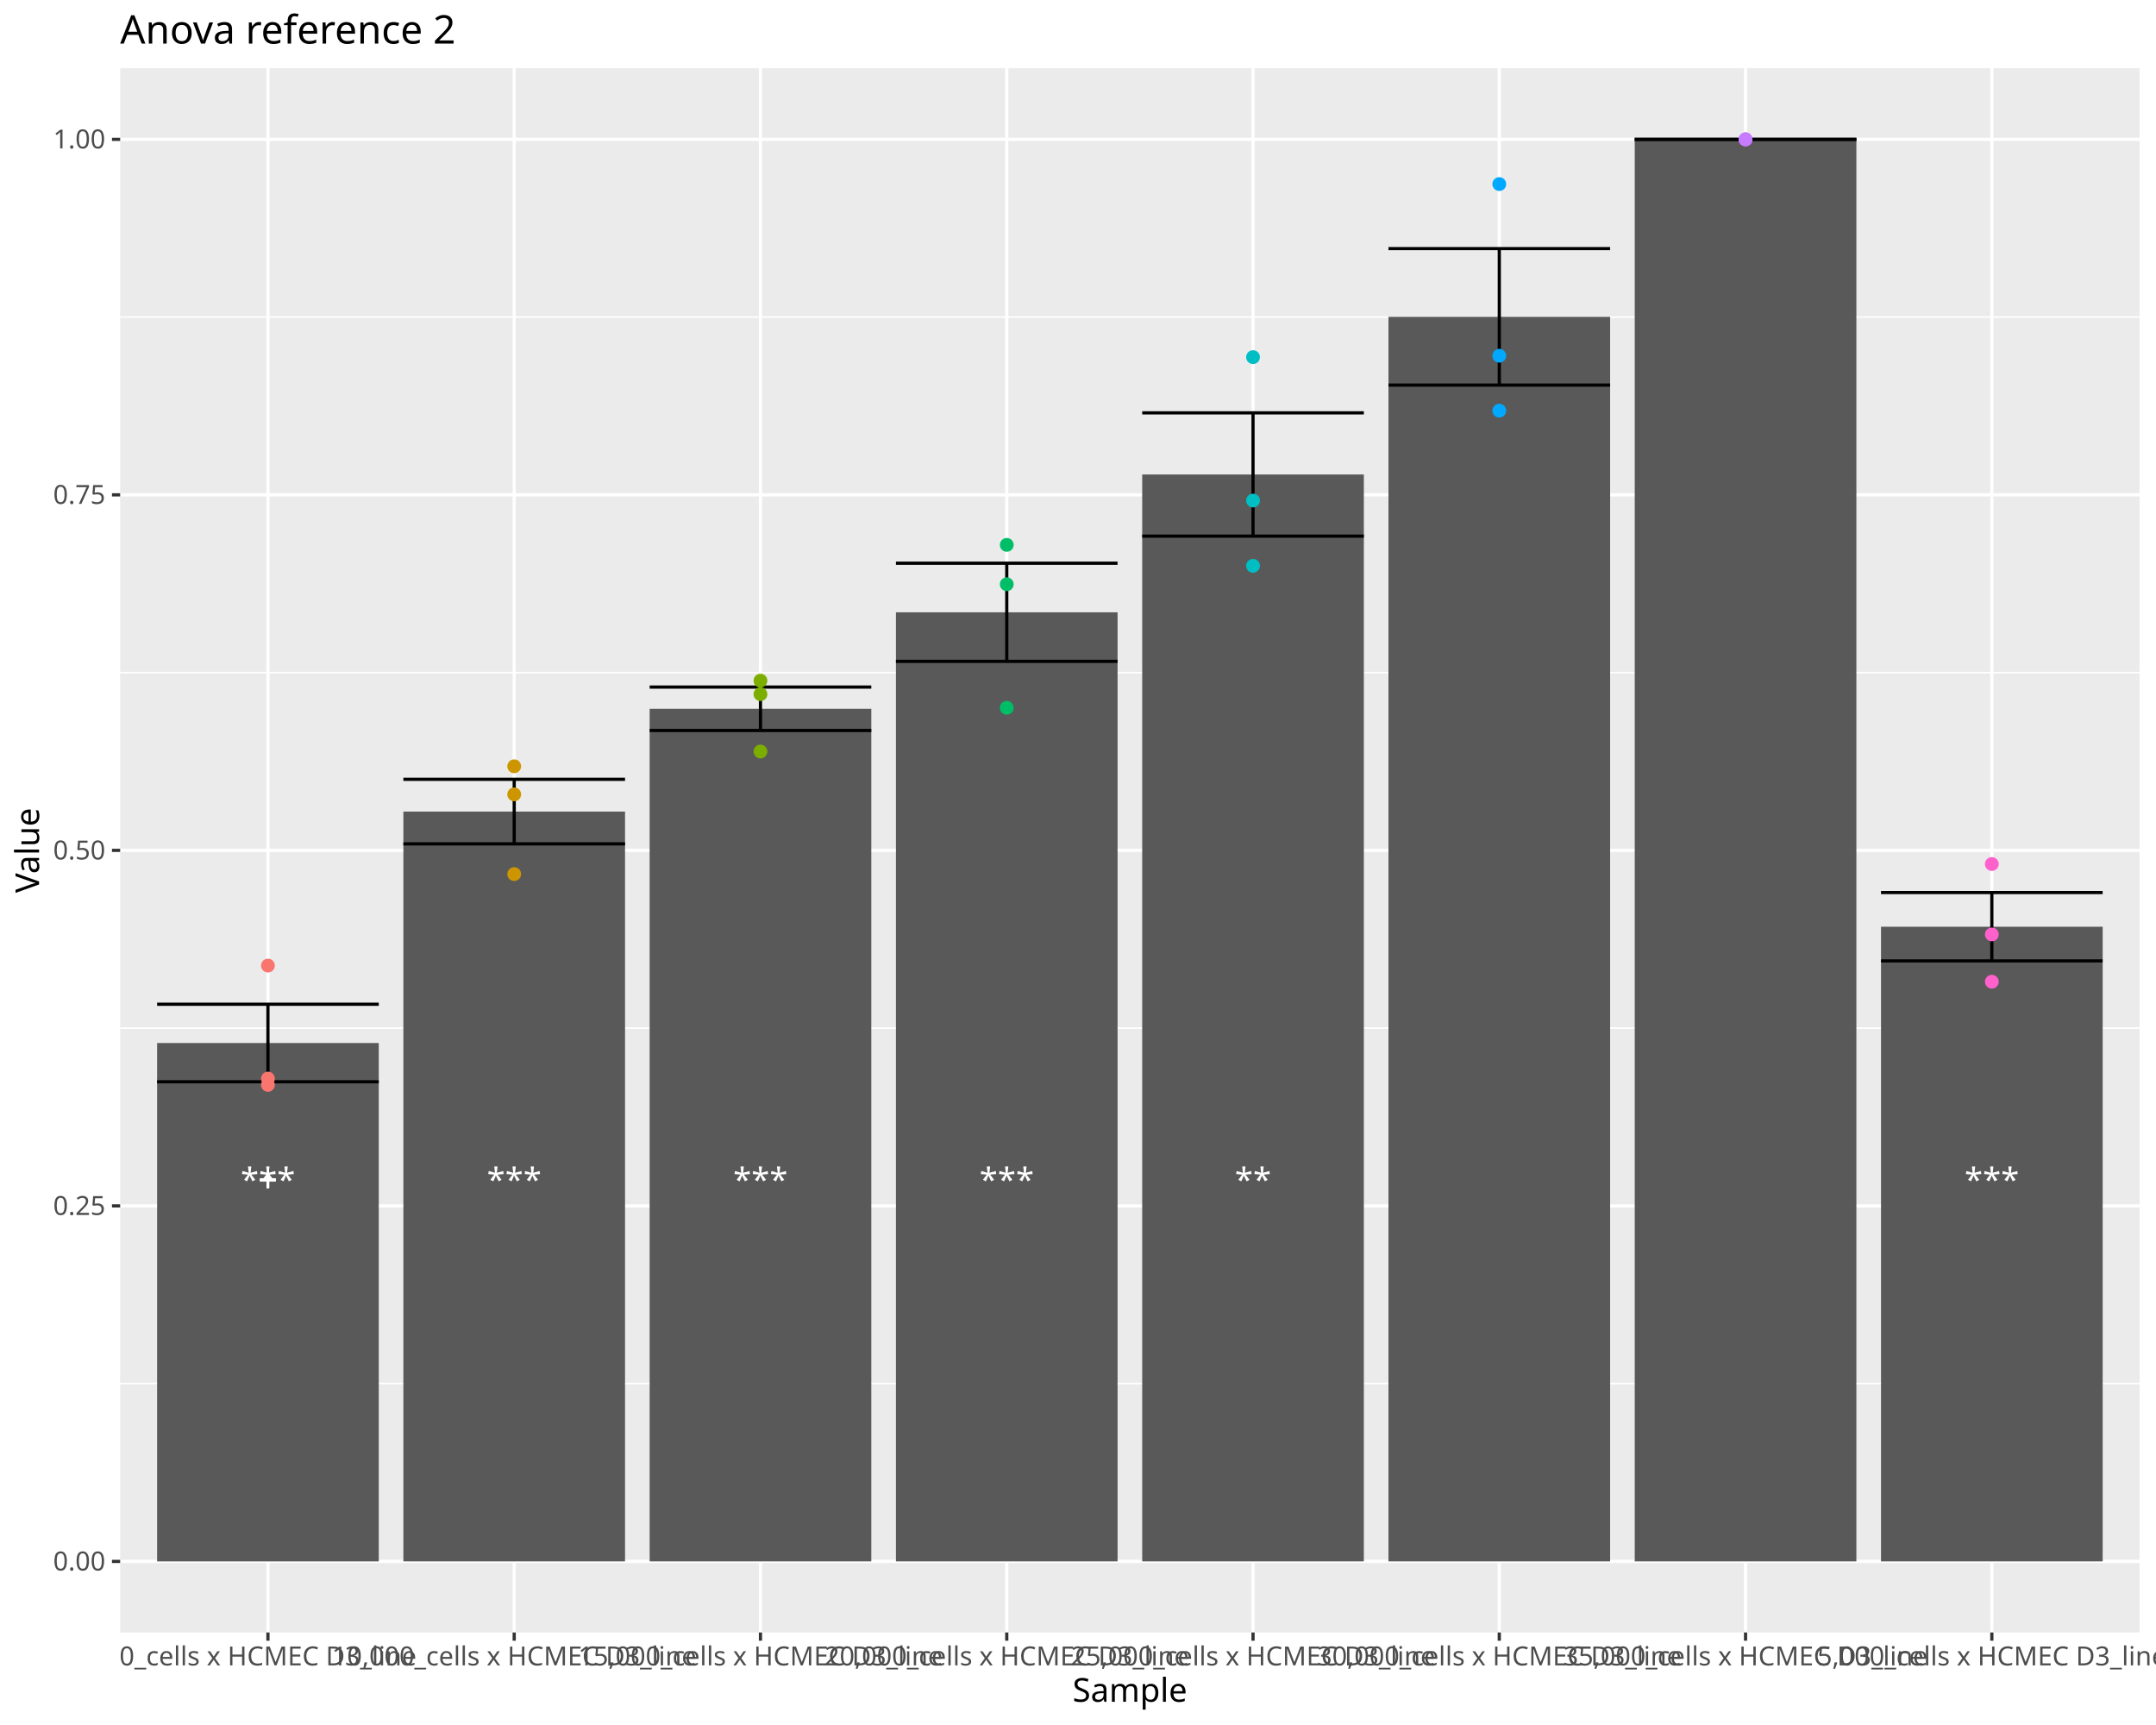
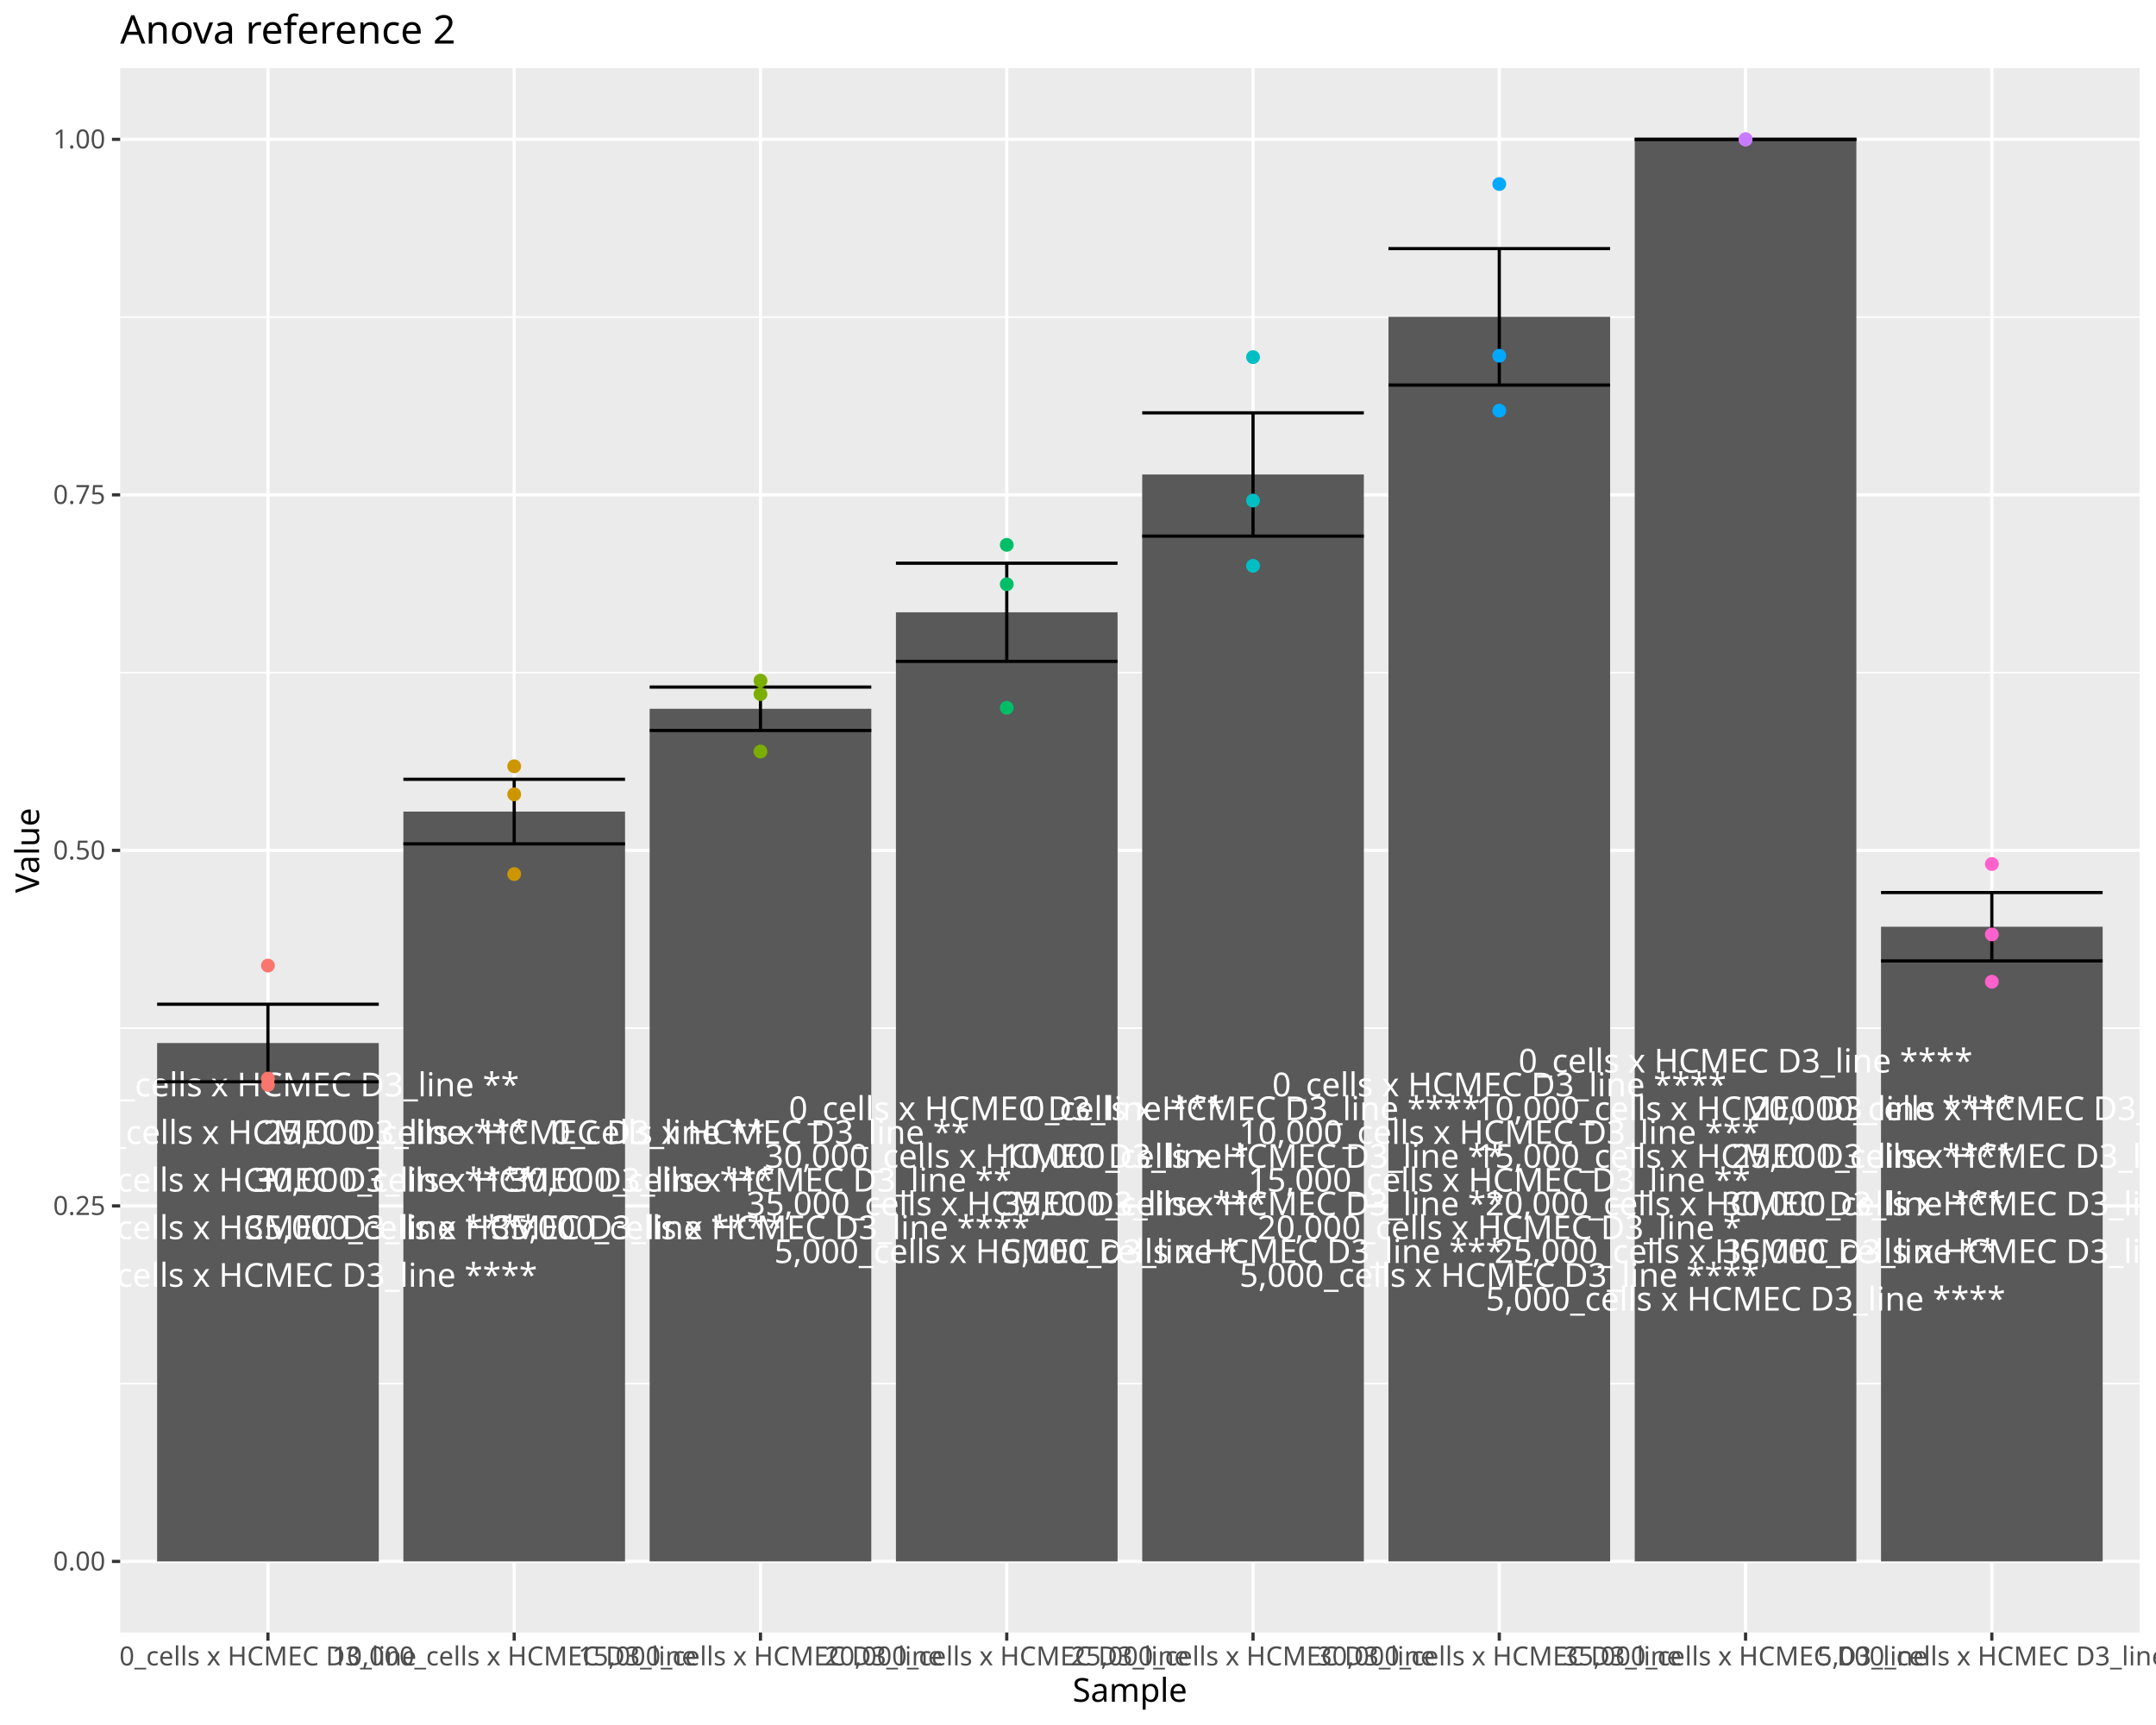
<svg xmlns="http://www.w3.org/2000/svg" class="svglite" data-engine-version="2.0" width="720.00pt" height="576.00pt" viewBox="0 0 720.00 576.00">
  <defs>
    <style type="text/css">
    .svglite line, .svglite polyline, .svglite polygon, .svglite path, .svglite rect, .svglite circle {
      fill: none;
      stroke: #000000;
      stroke-linecap: round;
      stroke-linejoin: round;
      stroke-miterlimit: 10.00;
    }
  </style>
  </defs>
  <rect width="100%" height="100%" style="stroke: none; fill: #FFFFFF;" />
  <defs>
    <clipPath id="cpMC4wMHw3MjAuMDB8MC4wMHw1NzYuMDA=">
      <rect x="0.00" y="0.00" width="720.00" height="576.00" />
    </clipPath>
  </defs>
  <g clip-path="url(#cpMC4wMHw3MjAuMDB8MC4wMHw1NzYuMDA=)">
    <rect x="0.00" y="0.00" width="720.00" height="576.00" style="stroke-width: 1.07; stroke: #FFFFFF; fill: #FFFFFF;" />
  </g>
  <defs>
    <clipPath id="cpNDAuMTN8NzE0LjUyfDIyLjc4fDU0NS4xMQ==">
      <rect x="40.13" y="22.78" width="674.39" height="522.33" />
    </clipPath>
  </defs>
  <g clip-path="url(#cpNDAuMTN8NzE0LjUyfDIyLjc4fDU0NS4xMQ==)">
    <rect x="40.13" y="22.78" width="674.39" height="522.33" style="stroke-width: 1.07; stroke: none; fill: #EBEBEB;" />
    <polyline points="40.13,462.01 714.52,462.01 " style="stroke-width: 0.53; stroke: #FFFFFF; stroke-linecap: butt;" />
    <polyline points="40.13,343.30 714.52,343.30 " style="stroke-width: 0.53; stroke: #FFFFFF; stroke-linecap: butt;" />
    <polyline points="40.13,224.59 714.52,224.59 " style="stroke-width: 0.53; stroke: #FFFFFF; stroke-linecap: butt;" />
    <polyline points="40.13,105.88 714.52,105.88 " style="stroke-width: 0.53; stroke: #FFFFFF; stroke-linecap: butt;" />
    <polyline points="40.13,521.37 714.52,521.37 " style="stroke-width: 1.07; stroke: #FFFFFF; stroke-linecap: butt;" />
    <polyline points="40.13,402.66 714.52,402.66 " style="stroke-width: 1.07; stroke: #FFFFFF; stroke-linecap: butt;" />
    <polyline points="40.13,283.95 714.52,283.95 " style="stroke-width: 1.07; stroke: #FFFFFF; stroke-linecap: butt;" />
    <polyline points="40.13,165.24 714.52,165.24 " style="stroke-width: 1.07; stroke: #FFFFFF; stroke-linecap: butt;" />
    <polyline points="40.13,46.53 714.52,46.53 " style="stroke-width: 1.07; stroke: #FFFFFF; stroke-linecap: butt;" />
    <polyline points="89.48,545.11 89.48,22.78 " style="stroke-width: 1.07; stroke: #FFFFFF; stroke-linecap: butt;" />
    <polyline points="171.72,545.11 171.72,22.78 " style="stroke-width: 1.07; stroke: #FFFFFF; stroke-linecap: butt;" />
    <polyline points="253.96,545.11 253.96,22.78 " style="stroke-width: 1.07; stroke: #FFFFFF; stroke-linecap: butt;" />
    <polyline points="336.21,545.11 336.21,22.78 " style="stroke-width: 1.07; stroke: #FFFFFF; stroke-linecap: butt;" />
    <polyline points="418.45,545.11 418.45,22.78 " style="stroke-width: 1.07; stroke: #FFFFFF; stroke-linecap: butt;" />
    <polyline points="500.69,545.11 500.69,22.78 " style="stroke-width: 1.07; stroke: #FFFFFF; stroke-linecap: butt;" />
    <polyline points="582.93,545.11 582.93,22.78 " style="stroke-width: 1.07; stroke: #FFFFFF; stroke-linecap: butt;" />
    <polyline points="665.18,545.11 665.18,22.78 " style="stroke-width: 1.07; stroke: #FFFFFF; stroke-linecap: butt;" />
    <rect x="52.47" y="348.28" width="74.02" height="173.10" style="stroke-width: 1.07; stroke: none; stroke-linecap: butt; stroke-linejoin: miter; fill: #595959;" />
    <rect x="134.71" y="271.00" width="74.02" height="250.37" style="stroke-width: 1.07; stroke: none; stroke-linecap: butt; stroke-linejoin: miter; fill: #595959;" />
    <rect x="216.95" y="236.67" width="74.02" height="284.70" style="stroke-width: 1.07; stroke: none; stroke-linecap: butt; stroke-linejoin: miter; fill: #595959;" />
    <rect x="299.20" y="204.46" width="74.02" height="316.91" style="stroke-width: 1.07; stroke: none; stroke-linecap: butt; stroke-linejoin: miter; fill: #595959;" />
    <rect x="381.44" y="158.44" width="74.02" height="362.93" style="stroke-width: 1.07; stroke: none; stroke-linecap: butt; stroke-linejoin: miter; fill: #595959;" />
    <rect x="463.68" y="105.79" width="74.02" height="415.58" style="stroke-width: 1.07; stroke: none; stroke-linecap: butt; stroke-linejoin: miter; fill: #595959;" />
    <rect x="545.92" y="46.53" width="74.02" height="474.84" style="stroke-width: 1.07; stroke: none; stroke-linecap: butt; stroke-linejoin: miter; fill: #595959;" />
    <rect x="628.17" y="309.45" width="74.02" height="211.92" style="stroke-width: 1.07; stroke: none; stroke-linecap: butt; stroke-linejoin: miter; fill: #595959;" />
-     <text x="89.48" y="397.89" text-anchor="middle" style="font-size: 11.04px; fill: #FFFFFF; font-family: sans;" textLength="12.90px" lengthAdjust="spacingAndGlyphs">***</text>
-     <text x="171.72" y="397.89" text-anchor="middle" style="font-size: 11.04px; fill: #FFFFFF; font-family: sans;" textLength="12.90px" lengthAdjust="spacingAndGlyphs">***</text>
-     <text x="253.96" y="397.89" text-anchor="middle" style="font-size: 11.04px; fill: #FFFFFF; font-family: sans;" textLength="12.90px" lengthAdjust="spacingAndGlyphs">***</text>
-     <text x="336.21" y="397.89" text-anchor="middle" style="font-size: 11.04px; fill: #FFFFFF; font-family: sans;" textLength="12.90px" lengthAdjust="spacingAndGlyphs">***</text>
-     <text x="418.45" y="397.89" text-anchor="middle" style="font-size: 11.04px; fill: #FFFFFF; font-family: sans;" textLength="8.60px" lengthAdjust="spacingAndGlyphs">**</text>
-     <text x="500.69" y="397.89" text-anchor="middle" style="font-size: 11.04px; fill: #FFFFFF; font-family: sans;" textLength="3.07px" lengthAdjust="spacingAndGlyphs"> </text>
-     <text x="665.18" y="397.89" text-anchor="middle" style="font-size: 11.04px; fill: #FFFFFF; font-family: sans;" textLength="12.90px" lengthAdjust="spacingAndGlyphs">***</text>
+     <text x="89.48" y="366.09" text-anchor="middle" style="font-size: 11.04px; fill: #FFFFFF; font-family: sans;" textLength="166.32px" lengthAdjust="spacingAndGlyphs">15,000_cells x HCMEC D3_line **</text>
+     <text x="89.48" y="381.99" text-anchor="middle" style="font-size: 11.04px; fill: #FFFFFF; font-family: sans;" textLength="170.62px" lengthAdjust="spacingAndGlyphs">20,000_cells x HCMEC D3_line ***</text>
+     <text x="89.48" y="397.89" text-anchor="middle" style="font-size: 11.04px; fill: #FFFFFF; font-family: sans;" textLength="174.91px" lengthAdjust="spacingAndGlyphs">25,000_cells x HCMEC D3_line ****</text>
+     <text x="89.48" y="413.78" text-anchor="middle" style="font-size: 11.04px; fill: #FFFFFF; font-family: sans;" textLength="174.91px" lengthAdjust="spacingAndGlyphs">30,000_cells x HCMEC D3_line ****</text>
+     <text x="89.48" y="429.68" text-anchor="middle" style="font-size: 11.04px; fill: #FFFFFF; font-family: sans;" textLength="174.91px" lengthAdjust="spacingAndGlyphs">35,000_cells x HCMEC D3_line ****</text>
+     <text x="171.72" y="381.99" text-anchor="middle" style="font-size: 11.04px; fill: #FFFFFF; font-family: sans;" textLength="166.32px" lengthAdjust="spacingAndGlyphs">25,000_cells x HCMEC D3_line **</text>
+     <text x="171.72" y="397.89" text-anchor="middle" style="font-size: 11.04px; fill: #FFFFFF; font-family: sans;" textLength="170.62px" lengthAdjust="spacingAndGlyphs">30,000_cells x HCMEC D3_line ***</text>
+     <text x="171.72" y="413.78" text-anchor="middle" style="font-size: 11.04px; fill: #FFFFFF; font-family: sans;" textLength="174.91px" lengthAdjust="spacingAndGlyphs">35,000_cells x HCMEC D3_line ****</text>
+     <text x="253.96" y="381.99" text-anchor="middle" style="font-size: 11.04px; fill: #FFFFFF; font-family: sans;" textLength="138.69px" lengthAdjust="spacingAndGlyphs">0_cells x HCMEC D3_line **</text>
+     <text x="253.96" y="397.89" text-anchor="middle" style="font-size: 11.04px; fill: #FFFFFF; font-family: sans;" textLength="166.32px" lengthAdjust="spacingAndGlyphs">30,000_cells x HCMEC D3_line **</text>
+     <text x="253.96" y="413.78" text-anchor="middle" style="font-size: 11.04px; fill: #FFFFFF; font-family: sans;" textLength="174.91px" lengthAdjust="spacingAndGlyphs">35,000_cells x HCMEC D3_line ****</text>
+     <text x="336.21" y="374.04" text-anchor="middle" style="font-size: 11.04px; fill: #FFFFFF; font-family: sans;" textLength="142.99px" lengthAdjust="spacingAndGlyphs">0_cells x HCMEC D3_line ***</text>
+     <text x="336.21" y="389.94" text-anchor="middle" style="font-size: 11.04px; fill: #FFFFFF; font-family: sans;" textLength="162.02px" lengthAdjust="spacingAndGlyphs">30,000_cells x HCMEC D3_line *</text>
+     <text x="336.21" y="405.83" text-anchor="middle" style="font-size: 11.04px; fill: #FFFFFF; font-family: sans;" textLength="170.62px" lengthAdjust="spacingAndGlyphs">35,000_cells x HCMEC D3_line ***</text>
+     <text x="336.21" y="421.73" text-anchor="middle" style="font-size: 11.04px; fill: #FFFFFF; font-family: sans;" textLength="155.88px" lengthAdjust="spacingAndGlyphs">5,000_cells x HCMEC D3_line *</text>
+     <text x="418.45" y="374.04" text-anchor="middle" style="font-size: 11.04px; fill: #FFFFFF; font-family: sans;" textLength="147.29px" lengthAdjust="spacingAndGlyphs">0_cells x HCMEC D3_line ****</text>
+     <text x="418.45" y="389.94" text-anchor="middle" style="font-size: 11.04px; fill: #FFFFFF; font-family: sans;" textLength="166.32px" lengthAdjust="spacingAndGlyphs">10,000_cells x HCMEC D3_line **</text>
+     <text x="418.45" y="405.83" text-anchor="middle" style="font-size: 11.04px; fill: #FFFFFF; font-family: sans;" textLength="166.32px" lengthAdjust="spacingAndGlyphs">35,000_cells x HCMEC D3_line **</text>
+     <text x="418.45" y="421.73" text-anchor="middle" style="font-size: 11.04px; fill: #FFFFFF; font-family: sans;" textLength="164.48px" lengthAdjust="spacingAndGlyphs">5,000_cells x HCMEC D3_line ***</text>
+     <text x="500.69" y="366.09" text-anchor="middle" style="font-size: 11.04px; fill: #FFFFFF; font-family: sans;" textLength="147.29px" lengthAdjust="spacingAndGlyphs">0_cells x HCMEC D3_line ****</text>
+     <text x="500.69" y="381.99" text-anchor="middle" style="font-size: 11.04px; fill: #FFFFFF; font-family: sans;" textLength="170.62px" lengthAdjust="spacingAndGlyphs">10,000_cells x HCMEC D3_line ***</text>
+     <text x="500.69" y="397.89" text-anchor="middle" style="font-size: 11.04px; fill: #FFFFFF; font-family: sans;" textLength="166.32px" lengthAdjust="spacingAndGlyphs">15,000_cells x HCMEC D3_line **</text>
+     <text x="500.69" y="413.78" text-anchor="middle" style="font-size: 11.04px; fill: #FFFFFF; font-family: sans;" textLength="162.02px" lengthAdjust="spacingAndGlyphs">20,000_cells x HCMEC D3_line *</text>
+     <text x="500.69" y="429.68" text-anchor="middle" style="font-size: 11.04px; fill: #FFFFFF; font-family: sans;" textLength="168.77px" lengthAdjust="spacingAndGlyphs">5,000_cells x HCMEC D3_line ****</text>
+     <text x="582.93" y="358.14" text-anchor="middle" style="font-size: 11.04px; fill: #FFFFFF; font-family: sans;" textLength="147.29px" lengthAdjust="spacingAndGlyphs">0_cells x HCMEC D3_line ****</text>
+     <text x="582.93" y="374.04" text-anchor="middle" style="font-size: 11.04px; fill: #FFFFFF; font-family: sans;" textLength="174.91px" lengthAdjust="spacingAndGlyphs">10,000_cells x HCMEC D3_line ****</text>
+     <text x="582.93" y="389.94" text-anchor="middle" style="font-size: 11.04px; fill: #FFFFFF; font-family: sans;" textLength="174.91px" lengthAdjust="spacingAndGlyphs">15,000_cells x HCMEC D3_line ****</text>
+     <text x="582.93" y="405.83" text-anchor="middle" style="font-size: 11.04px; fill: #FFFFFF; font-family: sans;" textLength="170.62px" lengthAdjust="spacingAndGlyphs">20,000_cells x HCMEC D3_line ***</text>
+     <text x="582.93" y="421.73" text-anchor="middle" style="font-size: 11.04px; fill: #FFFFFF; font-family: sans;" textLength="166.32px" lengthAdjust="spacingAndGlyphs">25,000_cells x HCMEC D3_line **</text>
+     <text x="582.93" y="437.63" text-anchor="middle" style="font-size: 11.04px; fill: #FFFFFF; font-family: sans;" textLength="168.77px" lengthAdjust="spacingAndGlyphs">5,000_cells x HCMEC D3_line ****</text>
+     <text x="665.18" y="374.04" text-anchor="middle" style="font-size: 11.04px; fill: #FFFFFF; font-family: sans;" textLength="162.02px" lengthAdjust="spacingAndGlyphs">20,000_cells x HCMEC D3_line *</text>
+     <text x="665.18" y="389.94" text-anchor="middle" style="font-size: 11.04px; fill: #FFFFFF; font-family: sans;" textLength="170.62px" lengthAdjust="spacingAndGlyphs">25,000_cells x HCMEC D3_line ***</text>
+     <text x="665.18" y="405.83" text-anchor="middle" style="font-size: 11.04px; fill: #FFFFFF; font-family: sans;" textLength="174.91px" lengthAdjust="spacingAndGlyphs">30,000_cells x HCMEC D3_line ****</text>
+     <text x="665.18" y="421.73" text-anchor="middle" style="font-size: 11.04px; fill: #FFFFFF; font-family: sans;" textLength="174.91px" lengthAdjust="spacingAndGlyphs">35,000_cells x HCMEC D3_line ****</text>
    <text x="89.48" y="397.89" text-anchor="middle" style="font-size: 11.04px; fill: #FFFFFF; font-family: sans;" textLength="6.45px" lengthAdjust="spacingAndGlyphs">+</text>
    <text x="89.48" y="397.89" text-anchor="middle" style="font-size: 11.04px; fill: #FFFFFF; font-family: sans;" textLength="6.45px" lengthAdjust="spacingAndGlyphs">+</text>
    <text x="89.48" y="397.89" text-anchor="middle" style="font-size: 11.04px; fill: #FFFFFF; font-family: sans;" textLength="6.45px" lengthAdjust="spacingAndGlyphs">+</text>
    <text x="89.48" y="397.89" text-anchor="middle" style="font-size: 11.04px; fill: #FFFFFF; font-family: sans;" textLength="6.45px" lengthAdjust="spacingAndGlyphs">+</text>
    <text x="89.48" y="397.89" text-anchor="middle" style="font-size: 11.04px; fill: #FFFFFF; font-family: sans;" textLength="6.45px" lengthAdjust="spacingAndGlyphs">+</text>
    <text x="89.48" y="397.89" text-anchor="middle" style="font-size: 11.04px; fill: #FFFFFF; font-family: sans;" textLength="6.45px" lengthAdjust="spacingAndGlyphs">+</text>
    <text x="89.48" y="397.89" text-anchor="middle" style="font-size: 11.04px; fill: #FFFFFF; font-family: sans;" textLength="6.45px" lengthAdjust="spacingAndGlyphs">+</text>
    <text x="89.48" y="397.89" text-anchor="middle" style="font-size: 11.04px; fill: #FFFFFF; font-family: sans;" textLength="6.45px" lengthAdjust="spacingAndGlyphs">+</text>
    <polyline points="52.47,335.33 126.49,335.33 " style="stroke-width: 1.07; stroke-linecap: butt;" />
    <polyline points="89.48,335.33 89.48,361.22 " style="stroke-width: 1.07; stroke-linecap: butt;" />
    <polyline points="52.47,361.22 126.49,361.22 " style="stroke-width: 1.07; stroke-linecap: butt;" />
    <polyline points="134.71,260.21 208.73,260.21 " style="stroke-width: 1.07; stroke-linecap: butt;" />
    <polyline points="171.72,260.21 171.72,281.78 " style="stroke-width: 1.07; stroke-linecap: butt;" />
    <polyline points="134.71,281.78 208.73,281.78 " style="stroke-width: 1.07; stroke-linecap: butt;" />
    <polyline points="216.95,229.42 290.97,229.42 " style="stroke-width: 1.07; stroke-linecap: butt;" />
    <polyline points="253.96,229.42 253.96,243.92 " style="stroke-width: 1.07; stroke-linecap: butt;" />
    <polyline points="216.95,243.92 290.97,243.92 " style="stroke-width: 1.07; stroke-linecap: butt;" />
    <polyline points="299.20,188.07 373.21,188.07 " style="stroke-width: 1.07; stroke-linecap: butt;" />
    <polyline points="336.21,188.07 336.21,220.84 " style="stroke-width: 1.07; stroke-linecap: butt;" />
    <polyline points="299.20,220.84 373.21,220.84 " style="stroke-width: 1.07; stroke-linecap: butt;" />
    <polyline points="381.44,137.86 455.46,137.86 " style="stroke-width: 1.07; stroke-linecap: butt;" />
    <polyline points="418.45,137.86 418.45,179.02 " style="stroke-width: 1.07; stroke-linecap: butt;" />
    <polyline points="381.44,179.02 455.46,179.02 " style="stroke-width: 1.07; stroke-linecap: butt;" />
    <polyline points="463.68,83.01 537.70,83.01 " style="stroke-width: 1.07; stroke-linecap: butt;" />
    <polyline points="500.69,83.01 500.69,128.58 " style="stroke-width: 1.07; stroke-linecap: butt;" />
    <polyline points="463.68,128.58 537.70,128.58 " style="stroke-width: 1.07; stroke-linecap: butt;" />
    <polyline points="545.92,46.53 619.94,46.53 " style="stroke-width: 1.07; stroke-linecap: butt;" />
    <polyline points="582.93,46.53 582.93,46.53 " style="stroke-width: 1.07; stroke-linecap: butt;" />
    <polyline points="545.92,46.53 619.94,46.53 " style="stroke-width: 1.07; stroke-linecap: butt;" />
    <polyline points="628.17,298.03 702.18,298.03 " style="stroke-width: 1.07; stroke-linecap: butt;" />
    <polyline points="665.18,298.03 665.18,320.86 " style="stroke-width: 1.07; stroke-linecap: butt;" />
    <polyline points="628.17,320.86 702.18,320.86 " style="stroke-width: 1.07; stroke-linecap: butt;" />
    <circle cx="89.48" cy="360.14" r="1.95" style="stroke-width: 0.71; stroke: #F8766D; fill: #F8766D;" />
    <circle cx="171.72" cy="265.25" r="1.95" style="stroke-width: 0.71; stroke: #CD9600; fill: #CD9600;" />
    <circle cx="253.96" cy="227.28" r="1.95" style="stroke-width: 0.71; stroke: #7CAE00; fill: #7CAE00;" />
    <circle cx="336.21" cy="181.94" r="1.95" style="stroke-width: 0.71; stroke: #00BE67; fill: #00BE67;" />
    <circle cx="418.45" cy="119.25" r="1.95" style="stroke-width: 0.71; stroke: #00BFC4; fill: #00BFC4;" />
    <circle cx="500.69" cy="61.46" r="1.95" style="stroke-width: 0.71; stroke: #00A9FF; fill: #00A9FF;" />
    <circle cx="582.93" cy="46.53" r="1.95" style="stroke-width: 0.71; stroke: #C77CFF; fill: #C77CFF;" />
    <circle cx="665.18" cy="327.81" r="1.95" style="stroke-width: 0.71; stroke: #FF61CC; fill: #FF61CC;" />
    <circle cx="89.48" cy="362.27" r="1.95" style="stroke-width: 0.71; stroke: #F8766D; fill: #F8766D;" />
    <circle cx="171.72" cy="291.87" r="1.95" style="stroke-width: 0.71; stroke: #CD9600; fill: #CD9600;" />
    <circle cx="253.96" cy="250.94" r="1.95" style="stroke-width: 0.71; stroke: #7CAE00; fill: #7CAE00;" />
    <circle cx="336.21" cy="236.34" r="1.95" style="stroke-width: 0.71; stroke: #00BE67; fill: #00BE67;" />
    <circle cx="418.45" cy="188.93" r="1.95" style="stroke-width: 0.71; stroke: #00BFC4; fill: #00BFC4;" />
    <circle cx="500.69" cy="118.79" r="1.95" style="stroke-width: 0.71; stroke: #00A9FF; fill: #00A9FF;" />
    <circle cx="582.93" cy="46.53" r="1.95" style="stroke-width: 0.71; stroke: #C77CFF; fill: #C77CFF;" />
    <circle cx="665.18" cy="312.02" r="1.95" style="stroke-width: 0.71; stroke: #FF61CC; fill: #FF61CC;" />
    <circle cx="89.48" cy="322.42" r="1.95" style="stroke-width: 0.71; stroke: #F8766D; fill: #F8766D;" />
    <circle cx="171.72" cy="255.87" r="1.95" style="stroke-width: 0.71; stroke: #CD9600; fill: #CD9600;" />
    <circle cx="253.96" cy="231.79" r="1.95" style="stroke-width: 0.71; stroke: #7CAE00; fill: #7CAE00;" />
    <circle cx="336.21" cy="195.08" r="1.95" style="stroke-width: 0.71; stroke: #00BE67; fill: #00BE67;" />
    <circle cx="418.45" cy="167.14" r="1.95" style="stroke-width: 0.71; stroke: #00BFC4; fill: #00BFC4;" />
    <circle cx="500.69" cy="137.12" r="1.95" style="stroke-width: 0.71; stroke: #00A9FF; fill: #00A9FF;" />
    <circle cx="582.93" cy="46.53" r="1.95" style="stroke-width: 0.71; stroke: #C77CFF; fill: #C77CFF;" />
    <circle cx="665.18" cy="288.51" r="1.95" style="stroke-width: 0.71; stroke: #FF61CC; fill: #FF61CC;" />
  </g>
  <g clip-path="url(#cpMC4wMHw3MjAuMDB8MC4wMHw1NzYuMDA=)">
    <text x="35.20" y="524.40" text-anchor="end" style="font-size: 8.80px; fill: #4D4D4D; font-family: sans;" textLength="17.13px" lengthAdjust="spacingAndGlyphs">0.00</text>
    <text x="35.20" y="405.69" text-anchor="end" style="font-size: 8.80px; fill: #4D4D4D; font-family: sans;" textLength="17.13px" lengthAdjust="spacingAndGlyphs">0.25</text>
    <text x="35.20" y="286.98" text-anchor="end" style="font-size: 8.80px; fill: #4D4D4D; font-family: sans;" textLength="17.13px" lengthAdjust="spacingAndGlyphs">0.50</text>
    <text x="35.20" y="168.26" text-anchor="end" style="font-size: 8.80px; fill: #4D4D4D; font-family: sans;" textLength="17.13px" lengthAdjust="spacingAndGlyphs">0.75</text>
    <text x="35.20" y="49.55" text-anchor="end" style="font-size: 8.80px; fill: #4D4D4D; font-family: sans;" textLength="17.13px" lengthAdjust="spacingAndGlyphs">1.00</text>
    <polyline points="37.39,521.37 40.13,521.37 " style="stroke-width: 1.07; stroke: #333333; stroke-linecap: butt;" />
    <polyline points="37.39,402.66 40.13,402.66 " style="stroke-width: 1.07; stroke: #333333; stroke-linecap: butt;" />
    <polyline points="37.39,283.95 40.13,283.95 " style="stroke-width: 1.07; stroke: #333333; stroke-linecap: butt;" />
    <polyline points="37.39,165.24 40.13,165.24 " style="stroke-width: 1.07; stroke: #333333; stroke-linecap: butt;" />
    <polyline points="37.39,46.53 40.13,46.53 " style="stroke-width: 1.07; stroke: #333333; stroke-linecap: butt;" />
    <polyline points="89.48,547.85 89.48,545.11 " style="stroke-width: 1.07; stroke: #333333; stroke-linecap: butt;" />
    <polyline points="171.72,547.85 171.72,545.11 " style="stroke-width: 1.07; stroke: #333333; stroke-linecap: butt;" />
    <polyline points="253.96,547.85 253.96,545.11 " style="stroke-width: 1.07; stroke: #333333; stroke-linecap: butt;" />
    <polyline points="336.21,547.85 336.21,545.11 " style="stroke-width: 1.07; stroke: #333333; stroke-linecap: butt;" />
    <polyline points="418.45,547.85 418.45,545.11 " style="stroke-width: 1.07; stroke: #333333; stroke-linecap: butt;" />
    <polyline points="500.69,547.85 500.69,545.11 " style="stroke-width: 1.07; stroke: #333333; stroke-linecap: butt;" />
    <polyline points="582.93,547.85 582.93,545.11 " style="stroke-width: 1.07; stroke: #333333; stroke-linecap: butt;" />
    <polyline points="665.18,547.85 665.18,545.11 " style="stroke-width: 1.07; stroke: #333333; stroke-linecap: butt;" />
    <text x="89.48" y="556.10" text-anchor="middle" style="font-size: 8.80px; fill: #4D4D4D; font-family: sans;" textLength="101.25px" lengthAdjust="spacingAndGlyphs">0_cells x HCMEC D3_line</text>
    <text x="171.72" y="556.10" text-anchor="middle" style="font-size: 8.80px; fill: #4D4D4D; font-family: sans;" textLength="123.28px" lengthAdjust="spacingAndGlyphs">10,000_cells x HCMEC D3_line</text>
    <text x="253.96" y="556.10" text-anchor="middle" style="font-size: 8.80px; fill: #4D4D4D; font-family: sans;" textLength="123.28px" lengthAdjust="spacingAndGlyphs">15,000_cells x HCMEC D3_line</text>
    <text x="336.21" y="556.10" text-anchor="middle" style="font-size: 8.80px; fill: #4D4D4D; font-family: sans;" textLength="123.28px" lengthAdjust="spacingAndGlyphs">20,000_cells x HCMEC D3_line</text>
    <text x="418.45" y="556.10" text-anchor="middle" style="font-size: 8.80px; fill: #4D4D4D; font-family: sans;" textLength="123.28px" lengthAdjust="spacingAndGlyphs">25,000_cells x HCMEC D3_line</text>
    <text x="500.69" y="556.10" text-anchor="middle" style="font-size: 8.80px; fill: #4D4D4D; font-family: sans;" textLength="123.28px" lengthAdjust="spacingAndGlyphs">30,000_cells x HCMEC D3_line</text>
    <text x="582.93" y="556.10" text-anchor="middle" style="font-size: 8.80px; fill: #4D4D4D; font-family: sans;" textLength="123.28px" lengthAdjust="spacingAndGlyphs">35,000_cells x HCMEC D3_line</text>
    <text x="665.18" y="556.10" text-anchor="middle" style="font-size: 8.80px; fill: #4D4D4D; font-family: sans;" textLength="118.38px" lengthAdjust="spacingAndGlyphs">5,000_cells x HCMEC D3_line</text>
    <text x="377.33" y="568.24" text-anchor="middle" style="font-size: 11.00px; font-family: sans;" textLength="37.30px" lengthAdjust="spacingAndGlyphs">Sample</text>
    <text transform="translate(13.05,283.95) rotate(-90)" text-anchor="middle" style="font-size: 11.00px; font-family: sans;" textLength="28.14px" lengthAdjust="spacingAndGlyphs">Value</text>
    <text x="40.13" y="14.56" style="font-size: 13.20px; font-family: sans;" textLength="107.89px" lengthAdjust="spacingAndGlyphs">Anova reference 2</text>
  </g>
</svg>
